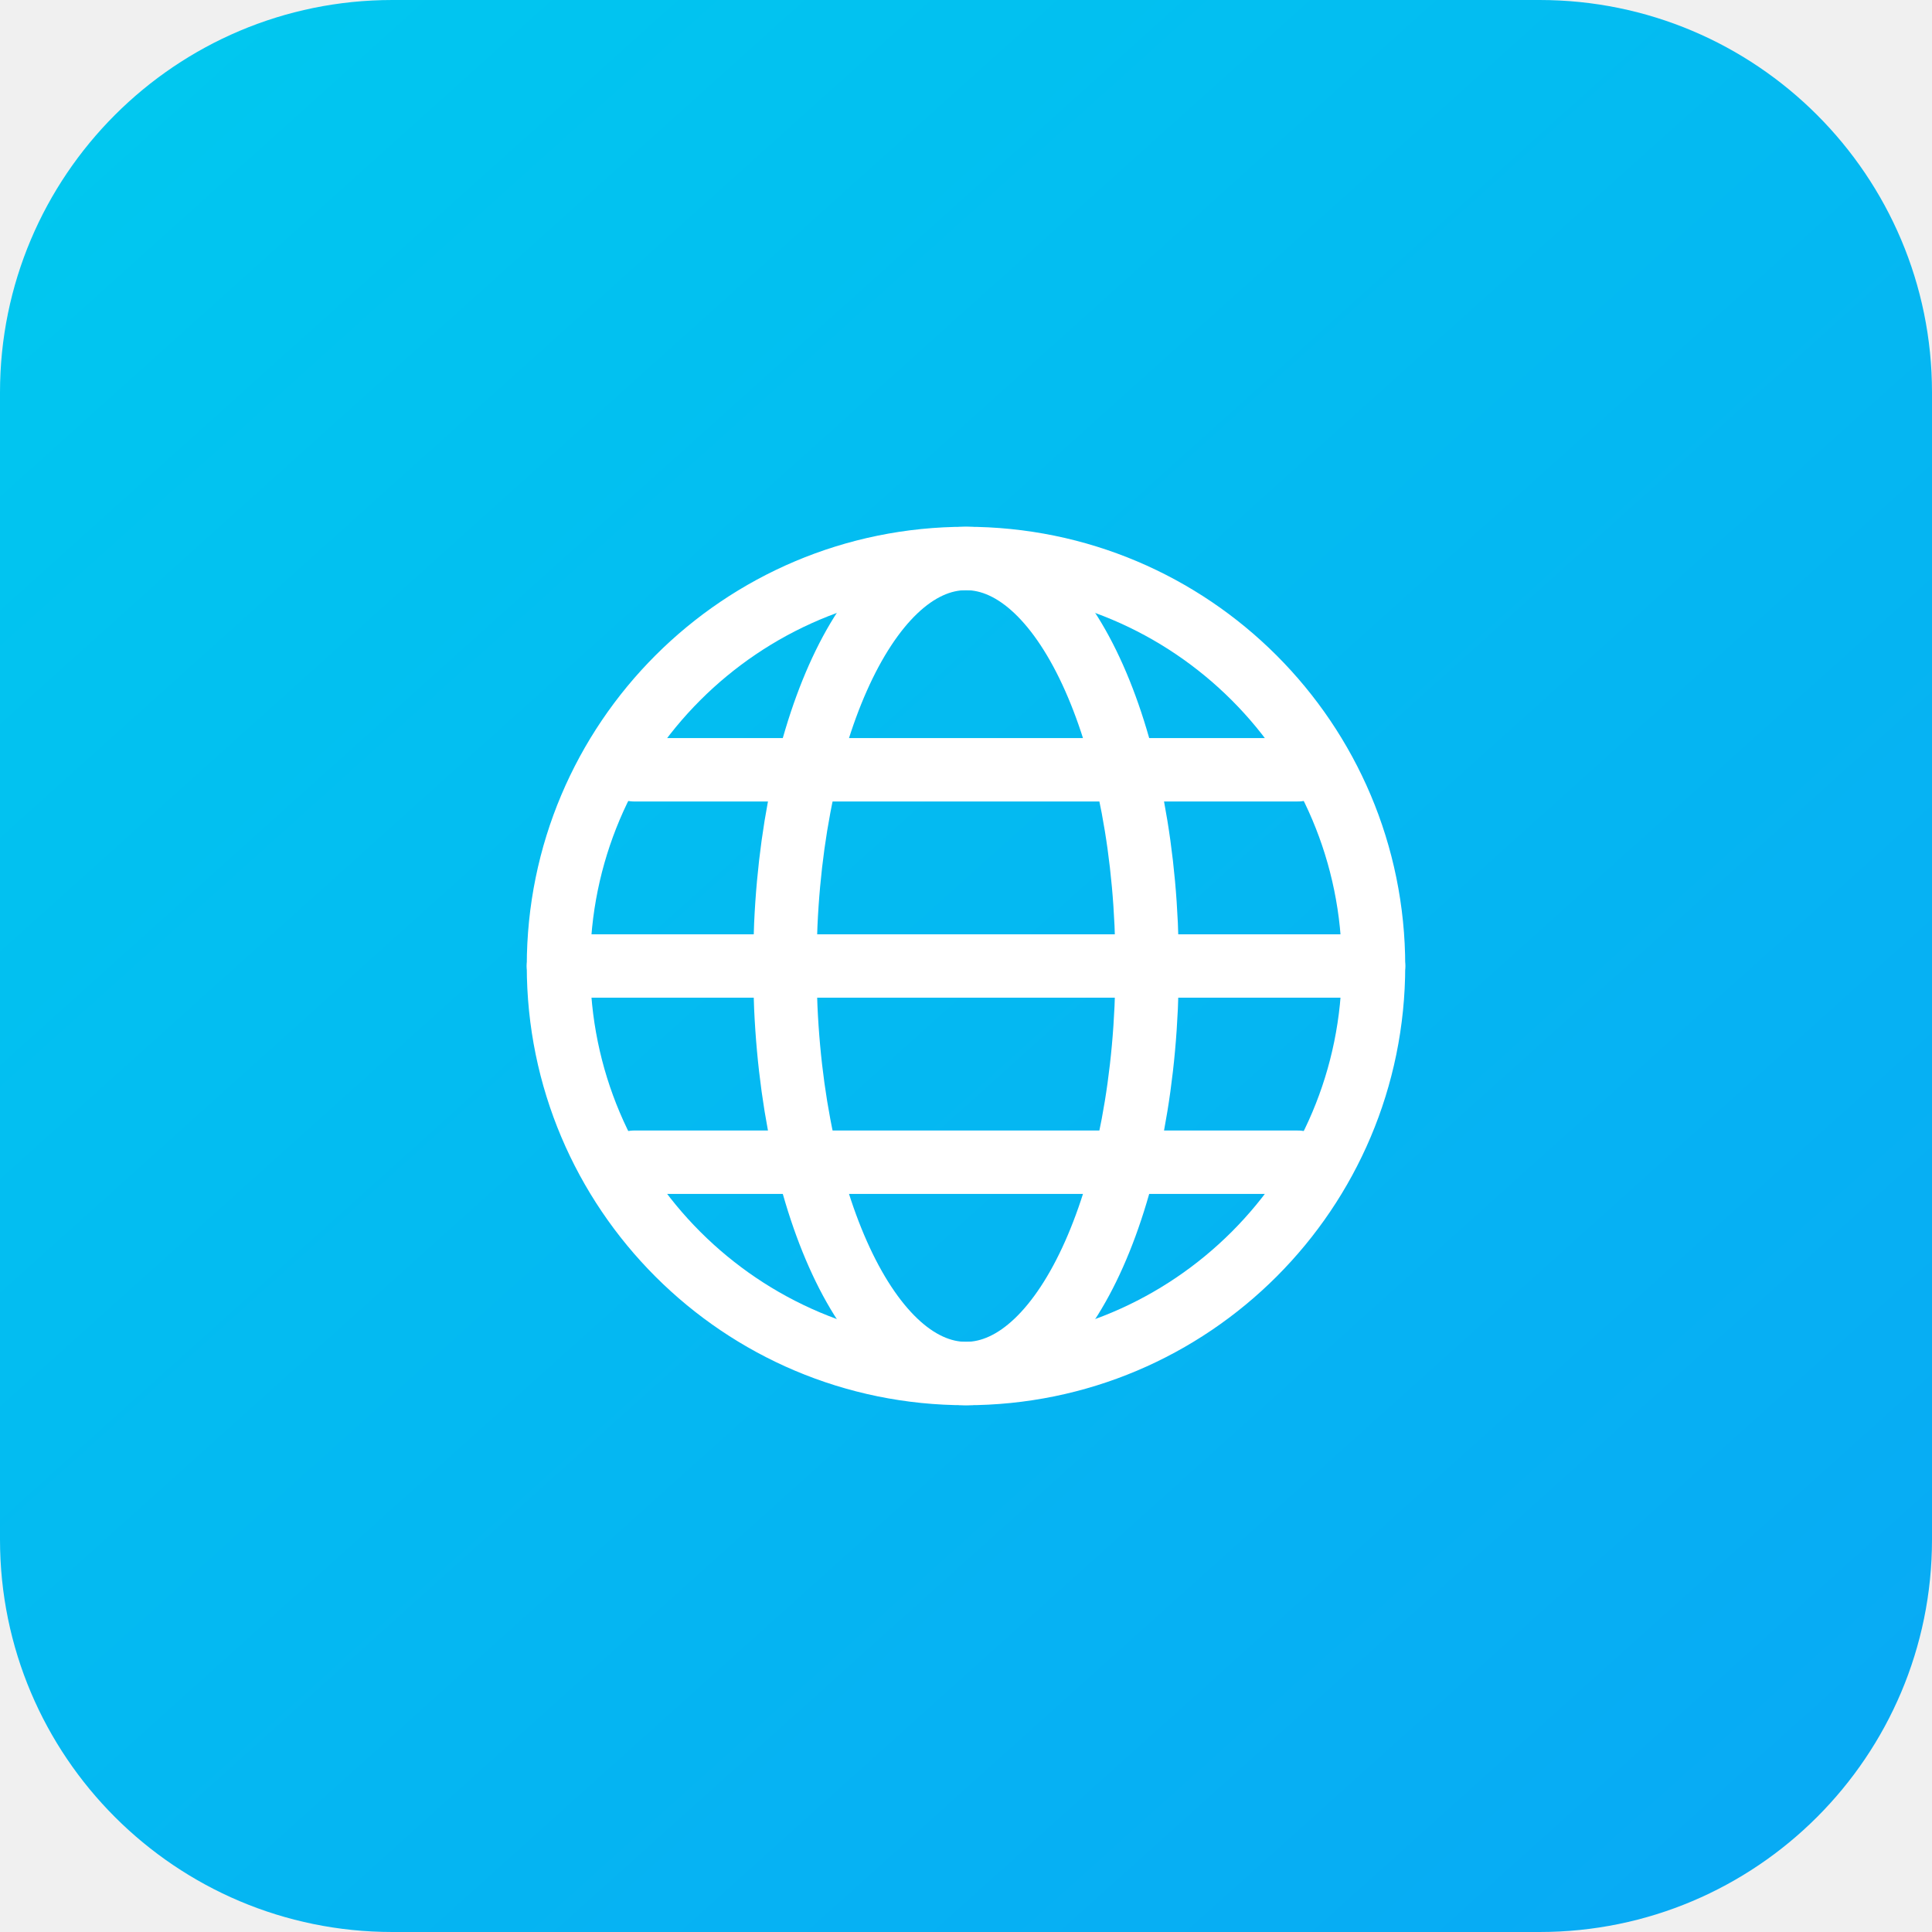
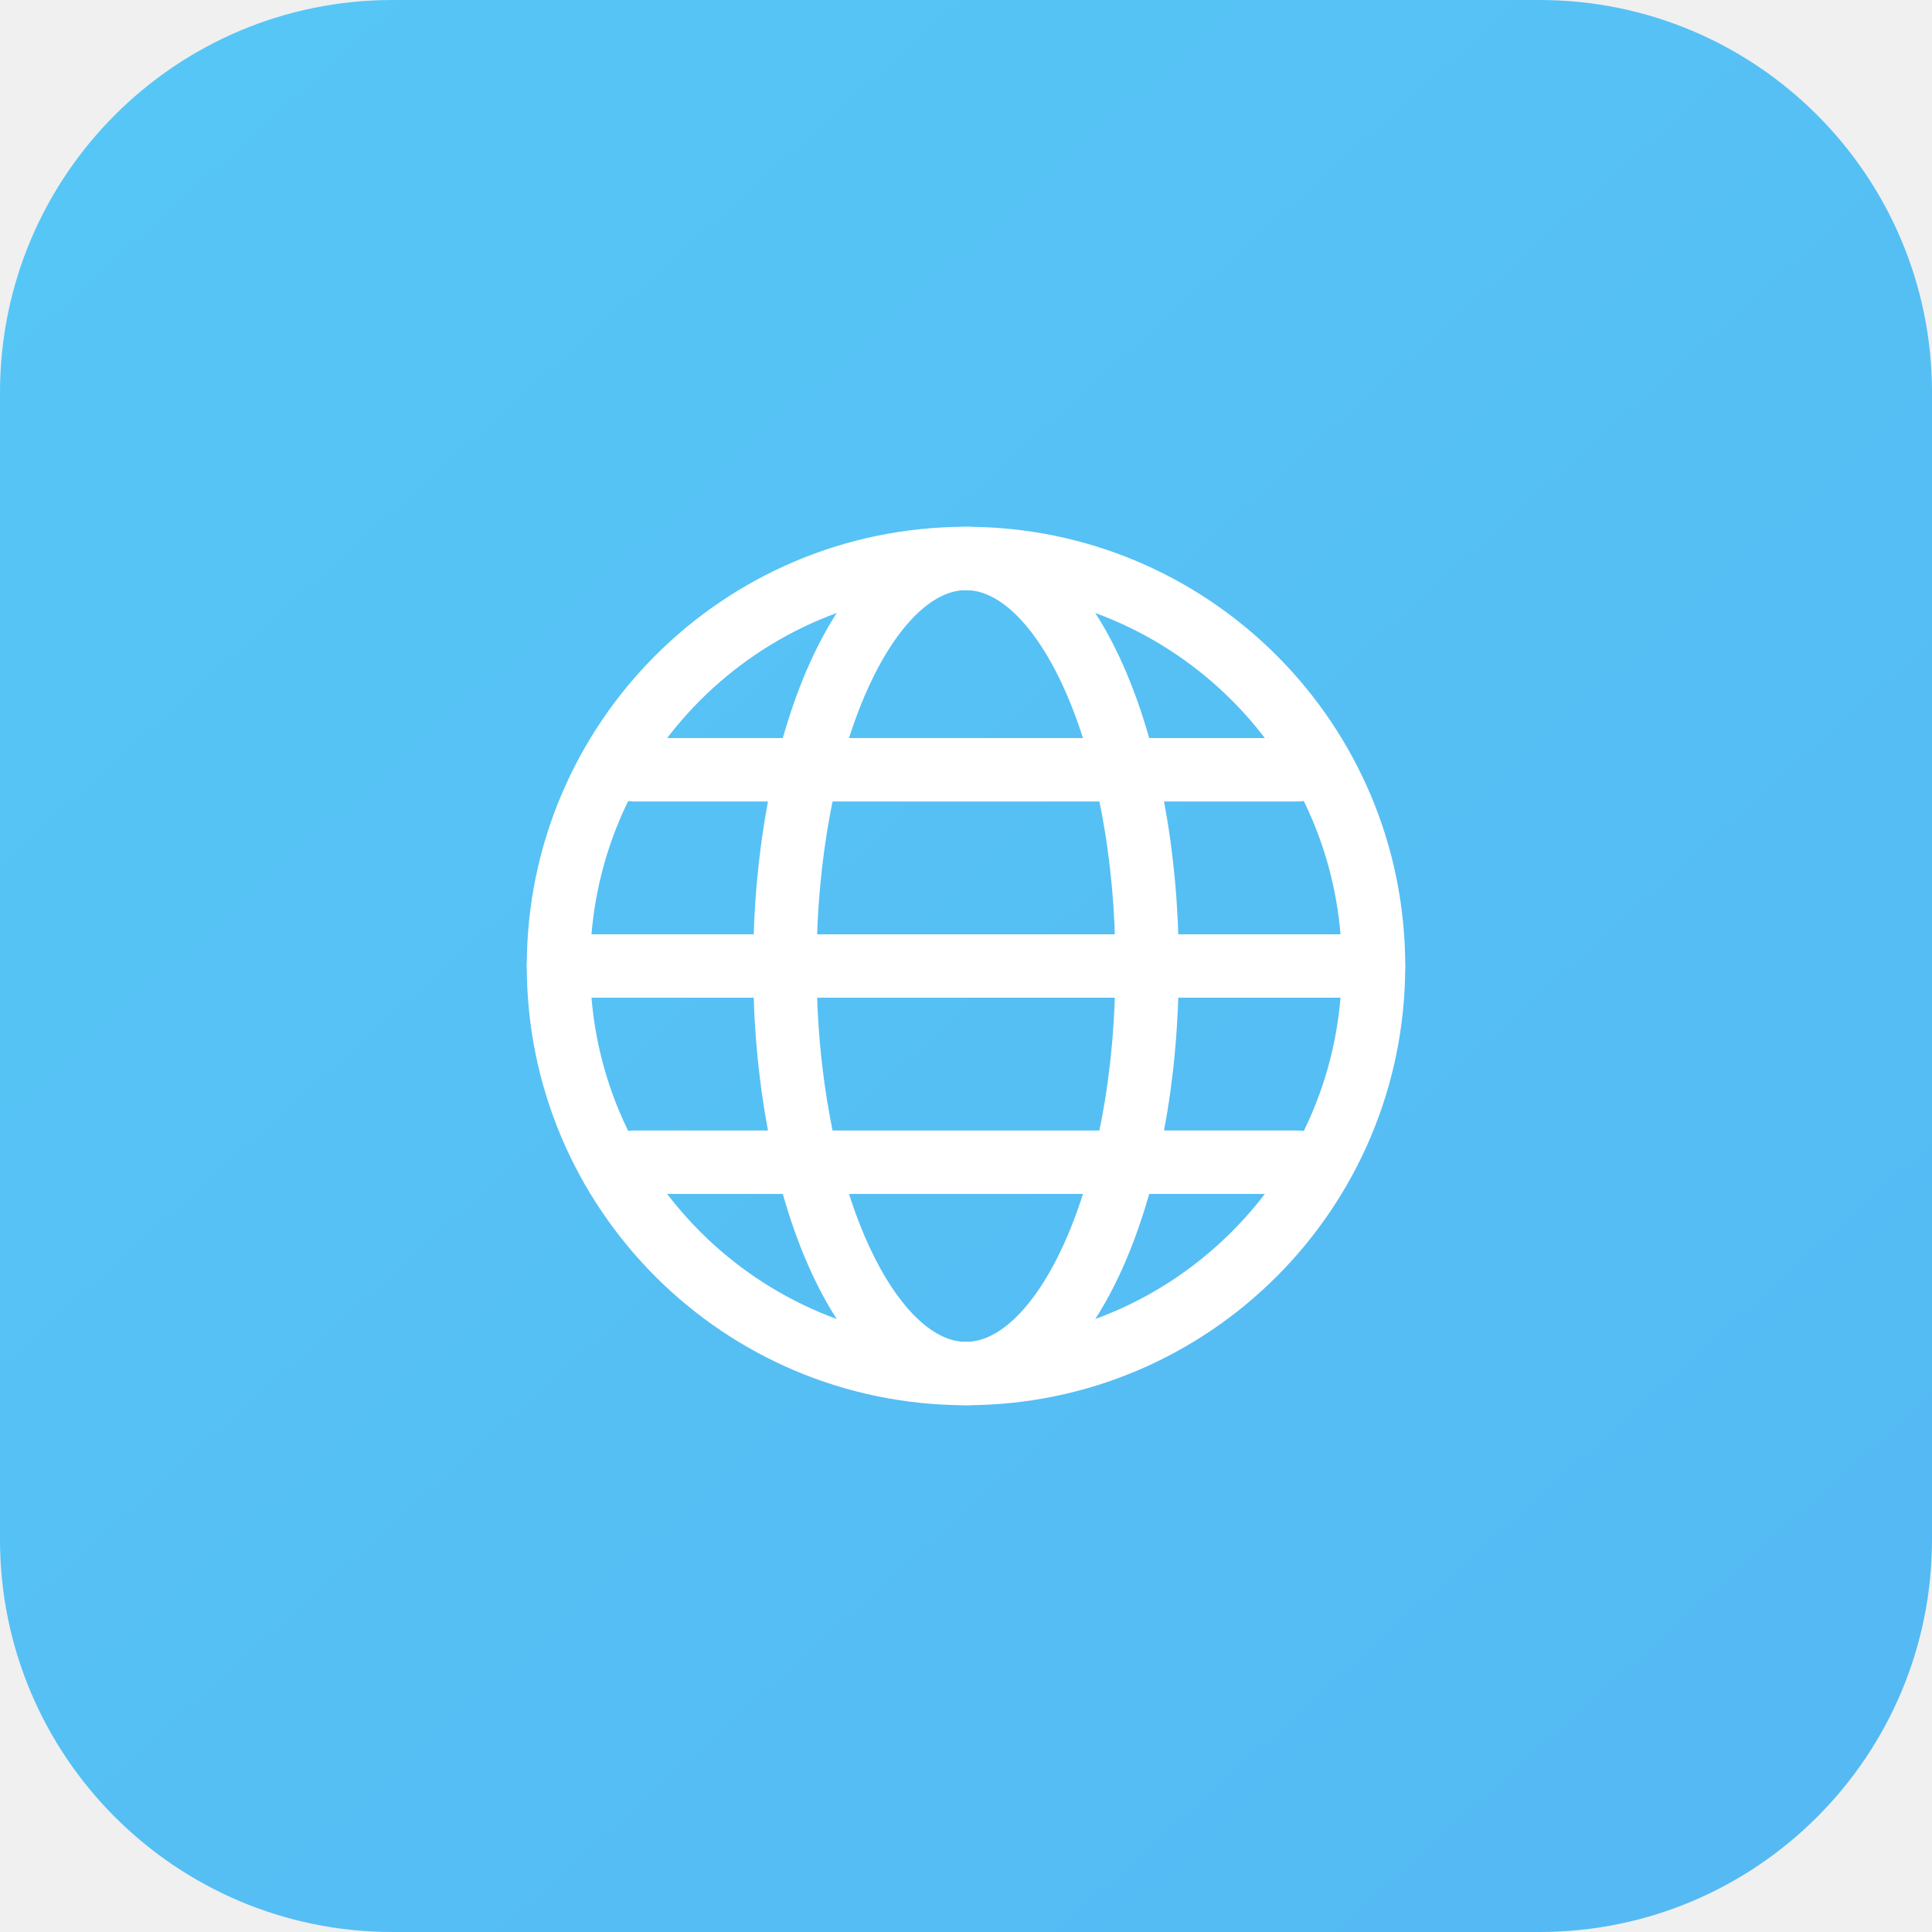
<svg xmlns="http://www.w3.org/2000/svg" viewBox="0 0 128 128" role="img" aria-labelledby="title">
  <defs>
    <linearGradient id="bg" x1="0" y1="0" x2=".9" y2="1">
-       <stop stop-color="#00c9ef" />
-       <stop offset="1" stop-color="#08aaf4" />
+       <stop stop-color="#56c7f6" />
+       <stop offset="1" stop-color="#55b9f3" />
    </linearGradient>
  </defs>
  <rect width="128" height="128" rx="26" fill="url(#bg)" />
  <g fill="none" stroke="#fff" stroke-width="4.2" stroke-linecap="round" stroke-linejoin="round">
    <circle cx="64" cy="64" r="27" />
    <ellipse cx="64" cy="64" rx="12" ry="27" />
    <path d="M37 64h54M42 51h44M42 77h44" />
  </g>
</svg>
